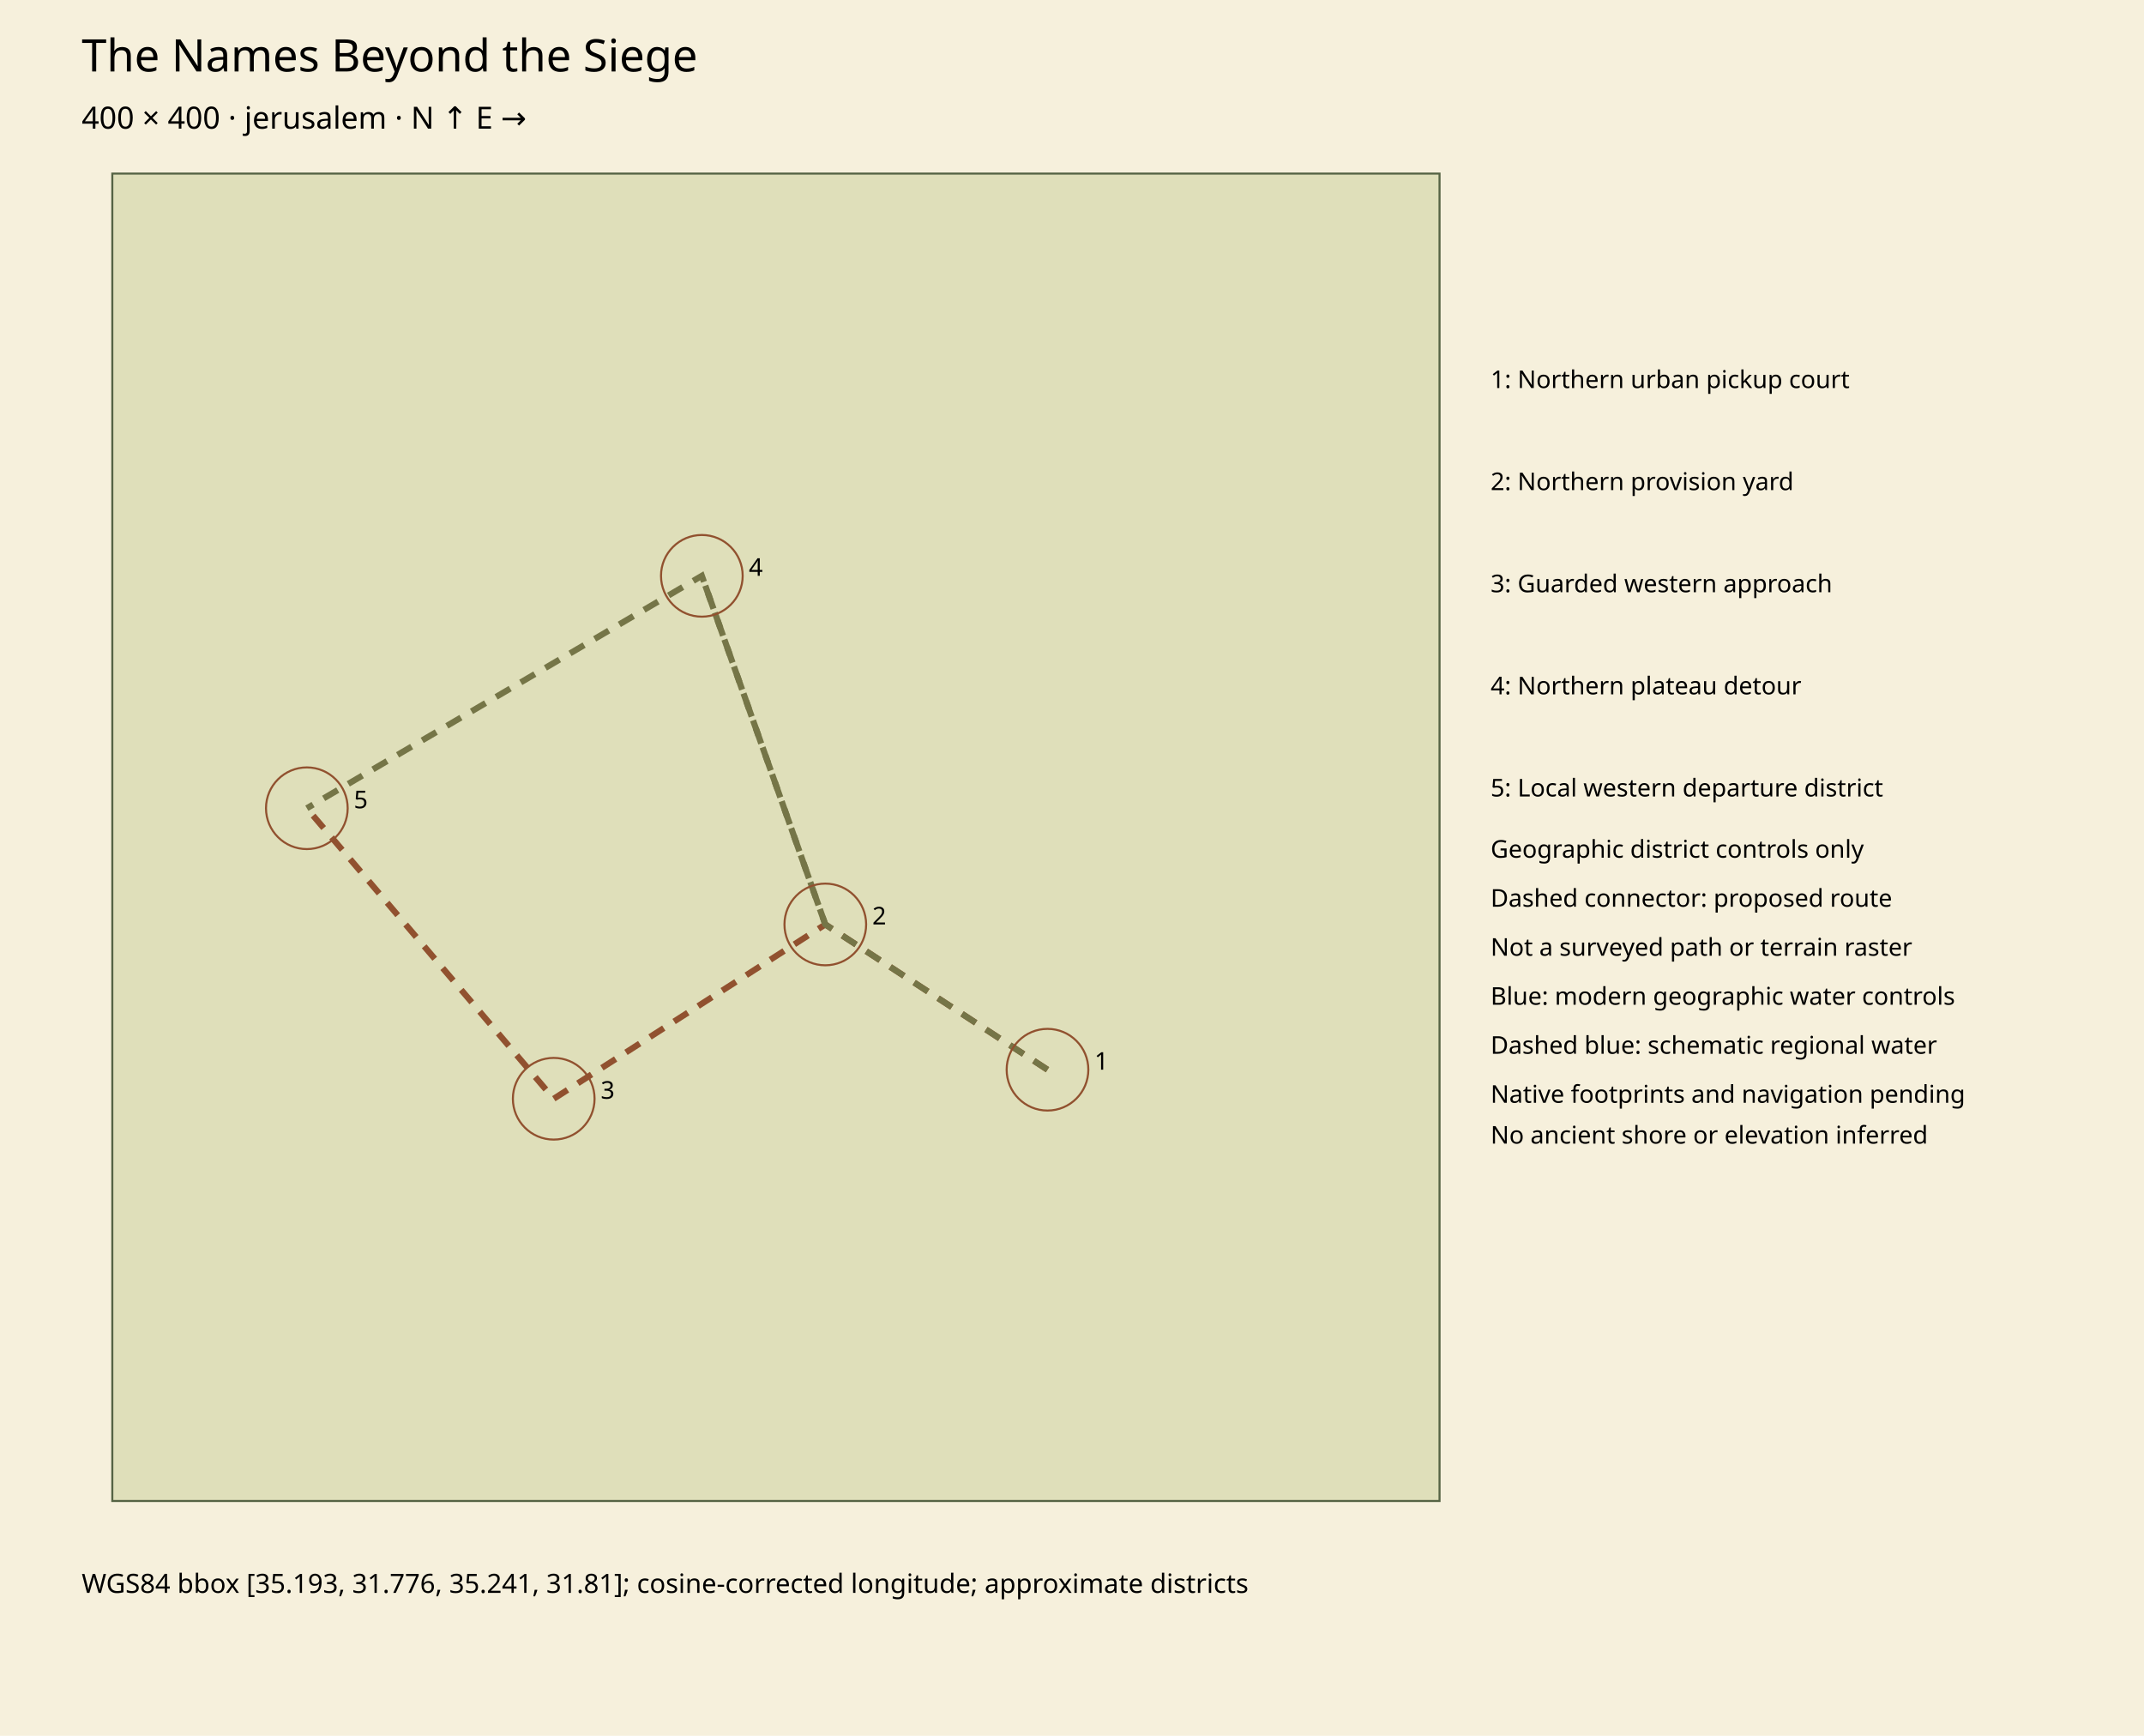
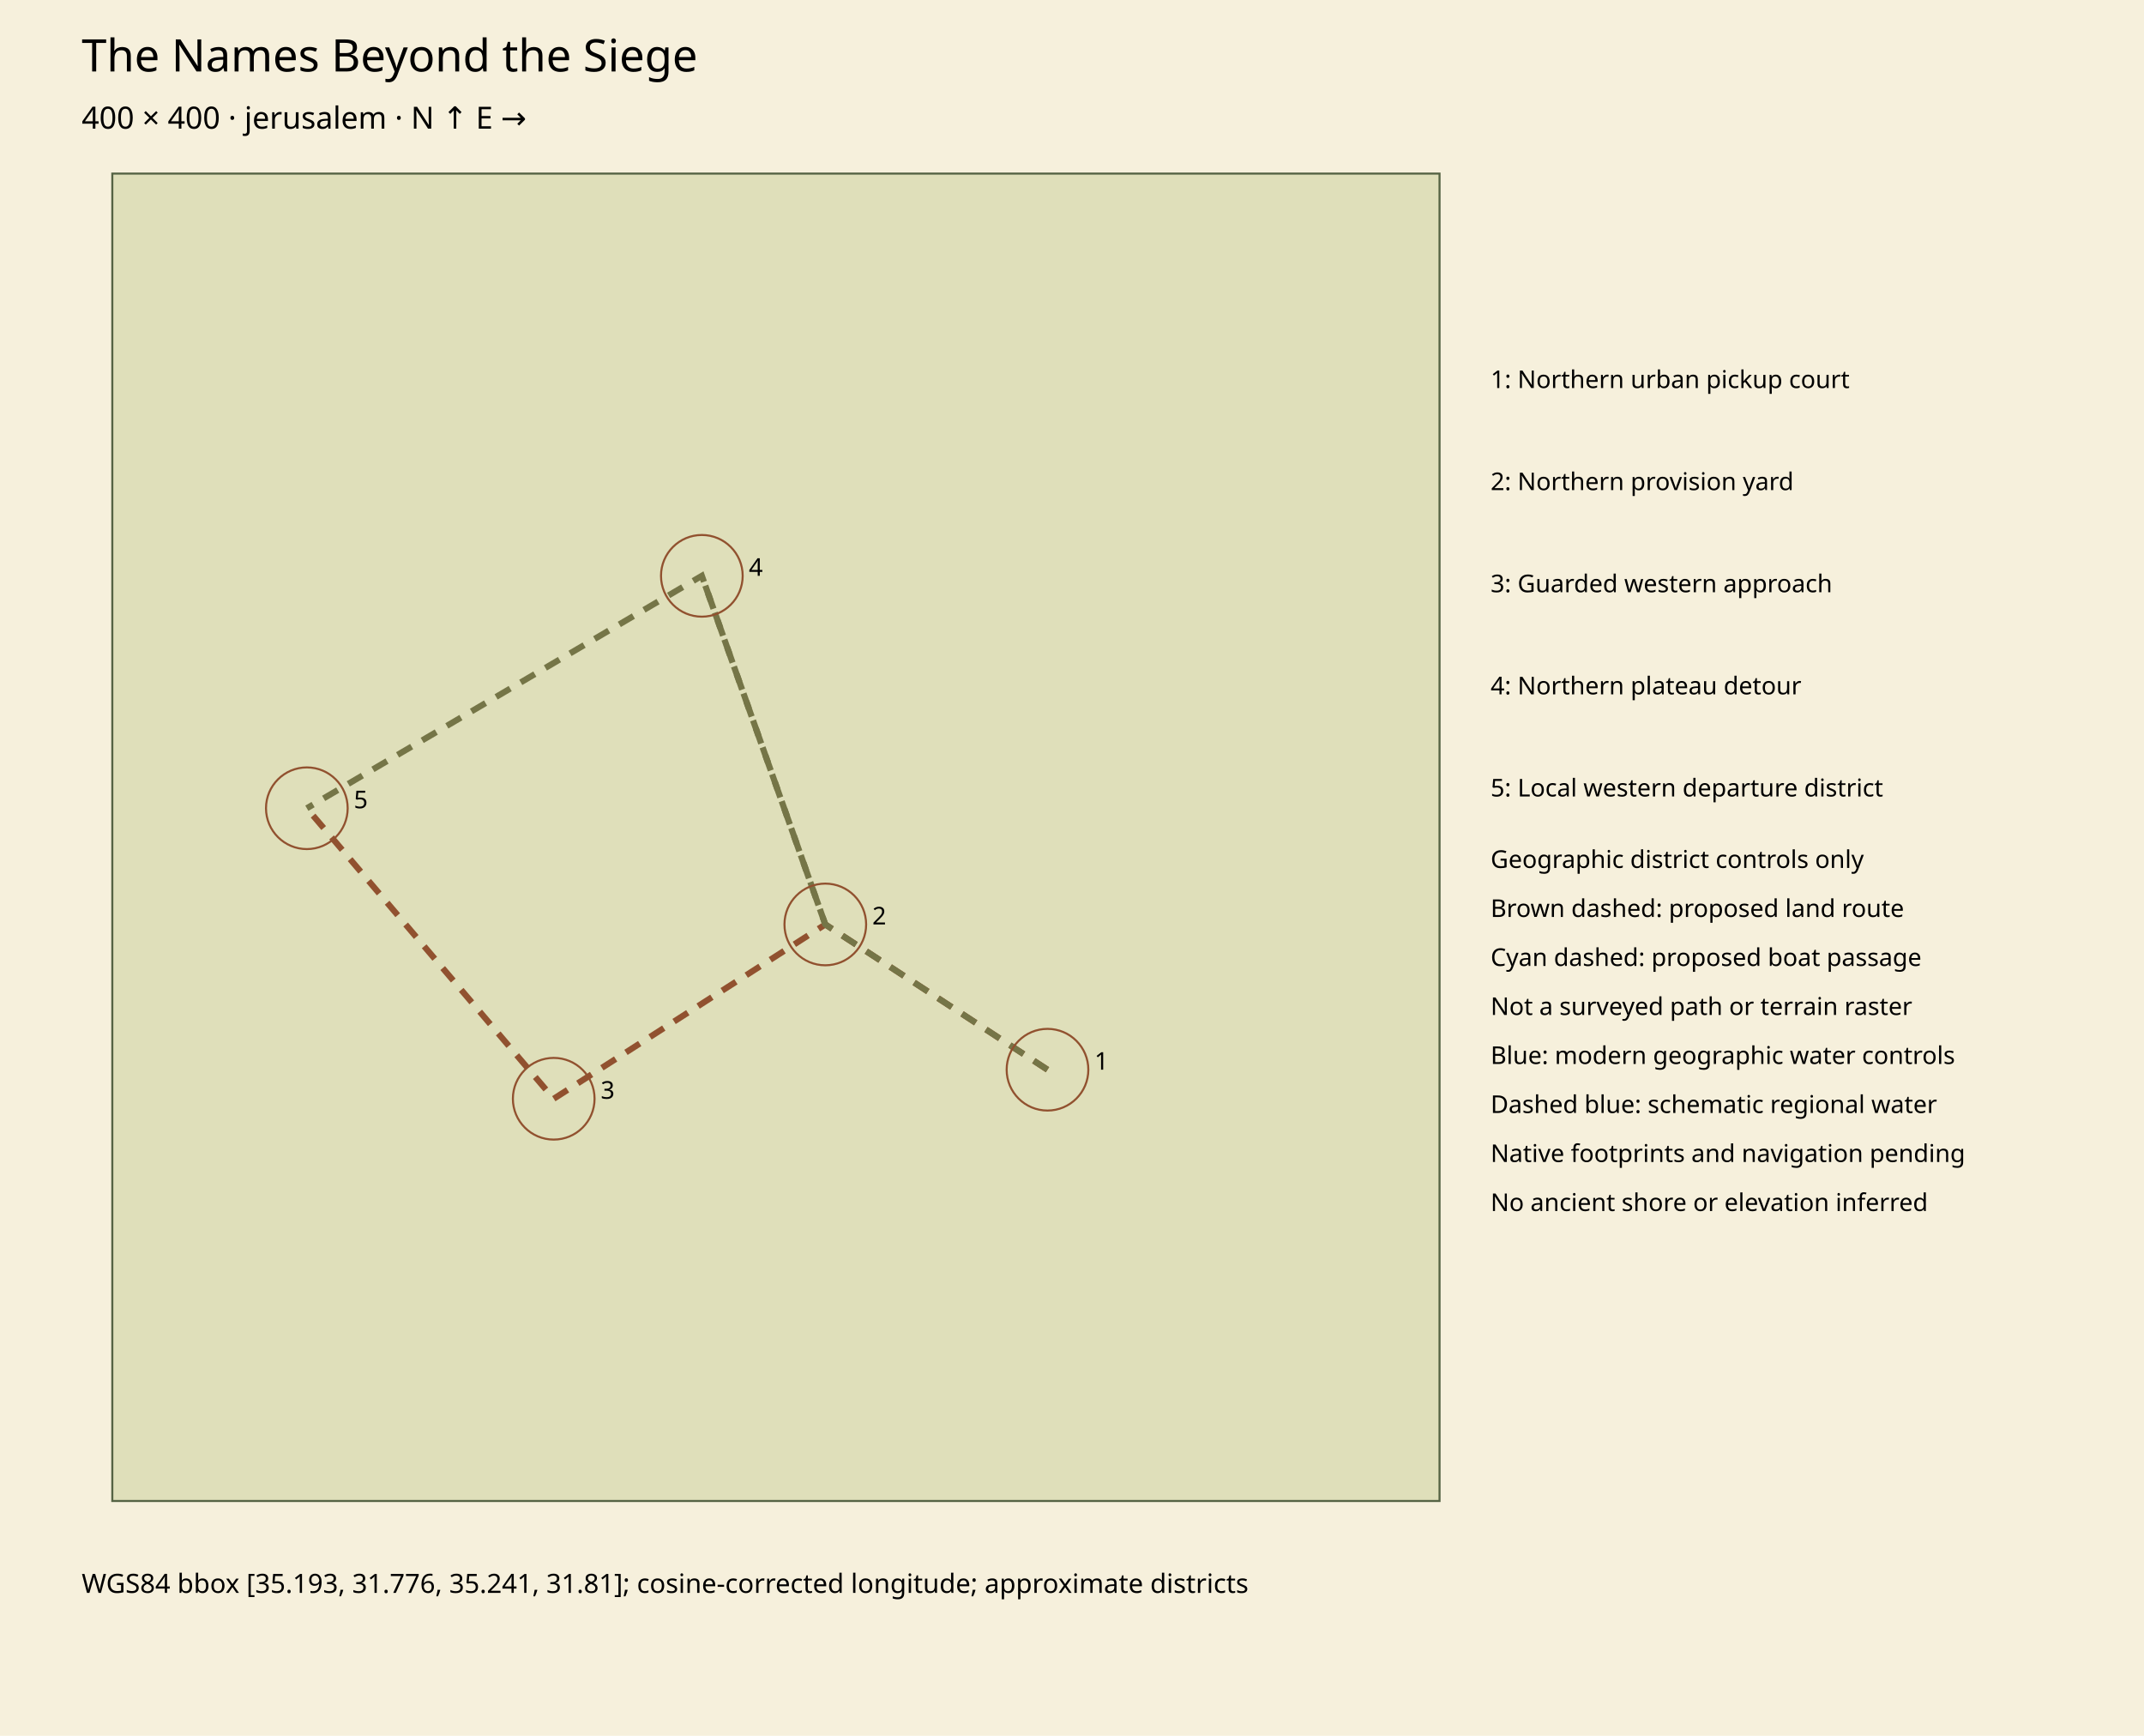
<svg xmlns="http://www.w3.org/2000/svg" viewBox="0 0 1050 850" role="img" aria-label="The Names Beyond the Siege geographic districts">
  <rect width="1050" height="850" fill="#f6f0dc" />
  <rect x="55" y="85" width="650" height="650" fill="#dfdfba" stroke="#556344" />
  <text x="40" y="35" font-family="sans-serif" font-size="22">The Names Beyond the Siege</text>
  <text x="40" y="63" font-family="sans-serif" font-size="15">400 × 400 · jerusalem · N ↑ E →</text>
  <polyline data-corridor="main" points="513.00,523.81 404.18,452.68 271.18,538.03 150.27,395.78" fill="none" stroke="#91512f" stroke-width="3" stroke-dasharray="8 6" />
  <polyline data-corridor="relief" points="513.00,523.81 404.18,452.68 343.72,281.97 150.27,395.78" fill="none" stroke="#757547" stroke-width="3" stroke-dasharray="8 6" />
  <polyline data-corridor="survey-link" points="404.18,452.68 343.72,281.97" fill="none" stroke="#757547" stroke-width="3" stroke-dasharray="8 6" />
  <circle cx="513.00" cy="523.81" r="20" fill="none" stroke="#91512f" />
  <text x="536.00" y="523.81" font-family="sans-serif">1</text>
  <text x="730" y="190" font-family="sans-serif" font-size="12">1: Northern urban pickup court</text>
  <circle cx="404.18" cy="452.68" r="20" fill="none" stroke="#91512f" />
  <text x="427.18" y="452.68" font-family="sans-serif">2</text>
  <text x="730" y="240" font-family="sans-serif" font-size="12">2: Northern provision yard</text>
  <circle cx="271.18" cy="538.03" r="20" fill="none" stroke="#91512f" />
  <text x="294.18" y="538.03" font-family="sans-serif">3</text>
  <text x="730" y="290" font-family="sans-serif" font-size="12">3: Guarded western approach</text>
  <circle cx="343.72" cy="281.97" r="20" fill="none" stroke="#91512f" />
  <text x="366.72" y="281.97" font-family="sans-serif">4</text>
  <text x="730" y="340" font-family="sans-serif" font-size="12">4: Northern plateau detour</text>
  <circle cx="150.27" cy="395.78" r="20" fill="none" stroke="#91512f" />
  <text x="173.27" y="395.78" font-family="sans-serif">5</text>
  <text x="730" y="390" font-family="sans-serif" font-size="12">5: Local western departure district</text>
-   <text x="730" y="420" font-family="sans-serif" font-size="12">Geographic district controls only</text>
-   <text x="730" y="444" font-family="sans-serif" font-size="12">Dashed connector: proposed route</text>
-   <text x="730" y="468" font-family="sans-serif" font-size="12">Not a surveyed path or terrain raster</text>
-   <text x="730" y="492" font-family="sans-serif" font-size="12">Blue: modern geographic water controls</text>
-   <text x="730" y="516" font-family="sans-serif" font-size="12">Dashed blue: schematic regional water</text>
-   <text x="730" y="540" font-family="sans-serif" font-size="12">Native footprints and navigation pending</text>
-   <text x="730" y="560" font-family="sans-serif" font-size="12">No ancient shore or elevation inferred</text>
+   <text x="730" y="425" font-family="sans-serif" font-size="12">Geographic district controls only</text>
+   <text x="730" y="449" font-family="sans-serif" font-size="12">Brown dashed: proposed land route</text>
+   <text x="730" y="473" font-family="sans-serif" font-size="12">Cyan dashed: proposed boat passage</text>
+   <text x="730" y="497" font-family="sans-serif" font-size="12">Not a surveyed path or terrain raster</text>
+   <text x="730" y="521" font-family="sans-serif" font-size="12">Blue: modern geographic water controls</text>
+   <text x="730" y="545" font-family="sans-serif" font-size="12">Dashed blue: schematic regional water</text>
+   <text x="730" y="569" font-family="sans-serif" font-size="12">Native footprints and navigation pending</text>
+   <text x="730" y="593" font-family="sans-serif" font-size="12">No ancient shore or elevation inferred</text>
  <text x="40" y="780" font-family="sans-serif" font-size="13">WGS84 bbox [35.193, 31.776, 35.241, 31.81]; cosine-corrected longitude; approximate districts</text>
</svg>
